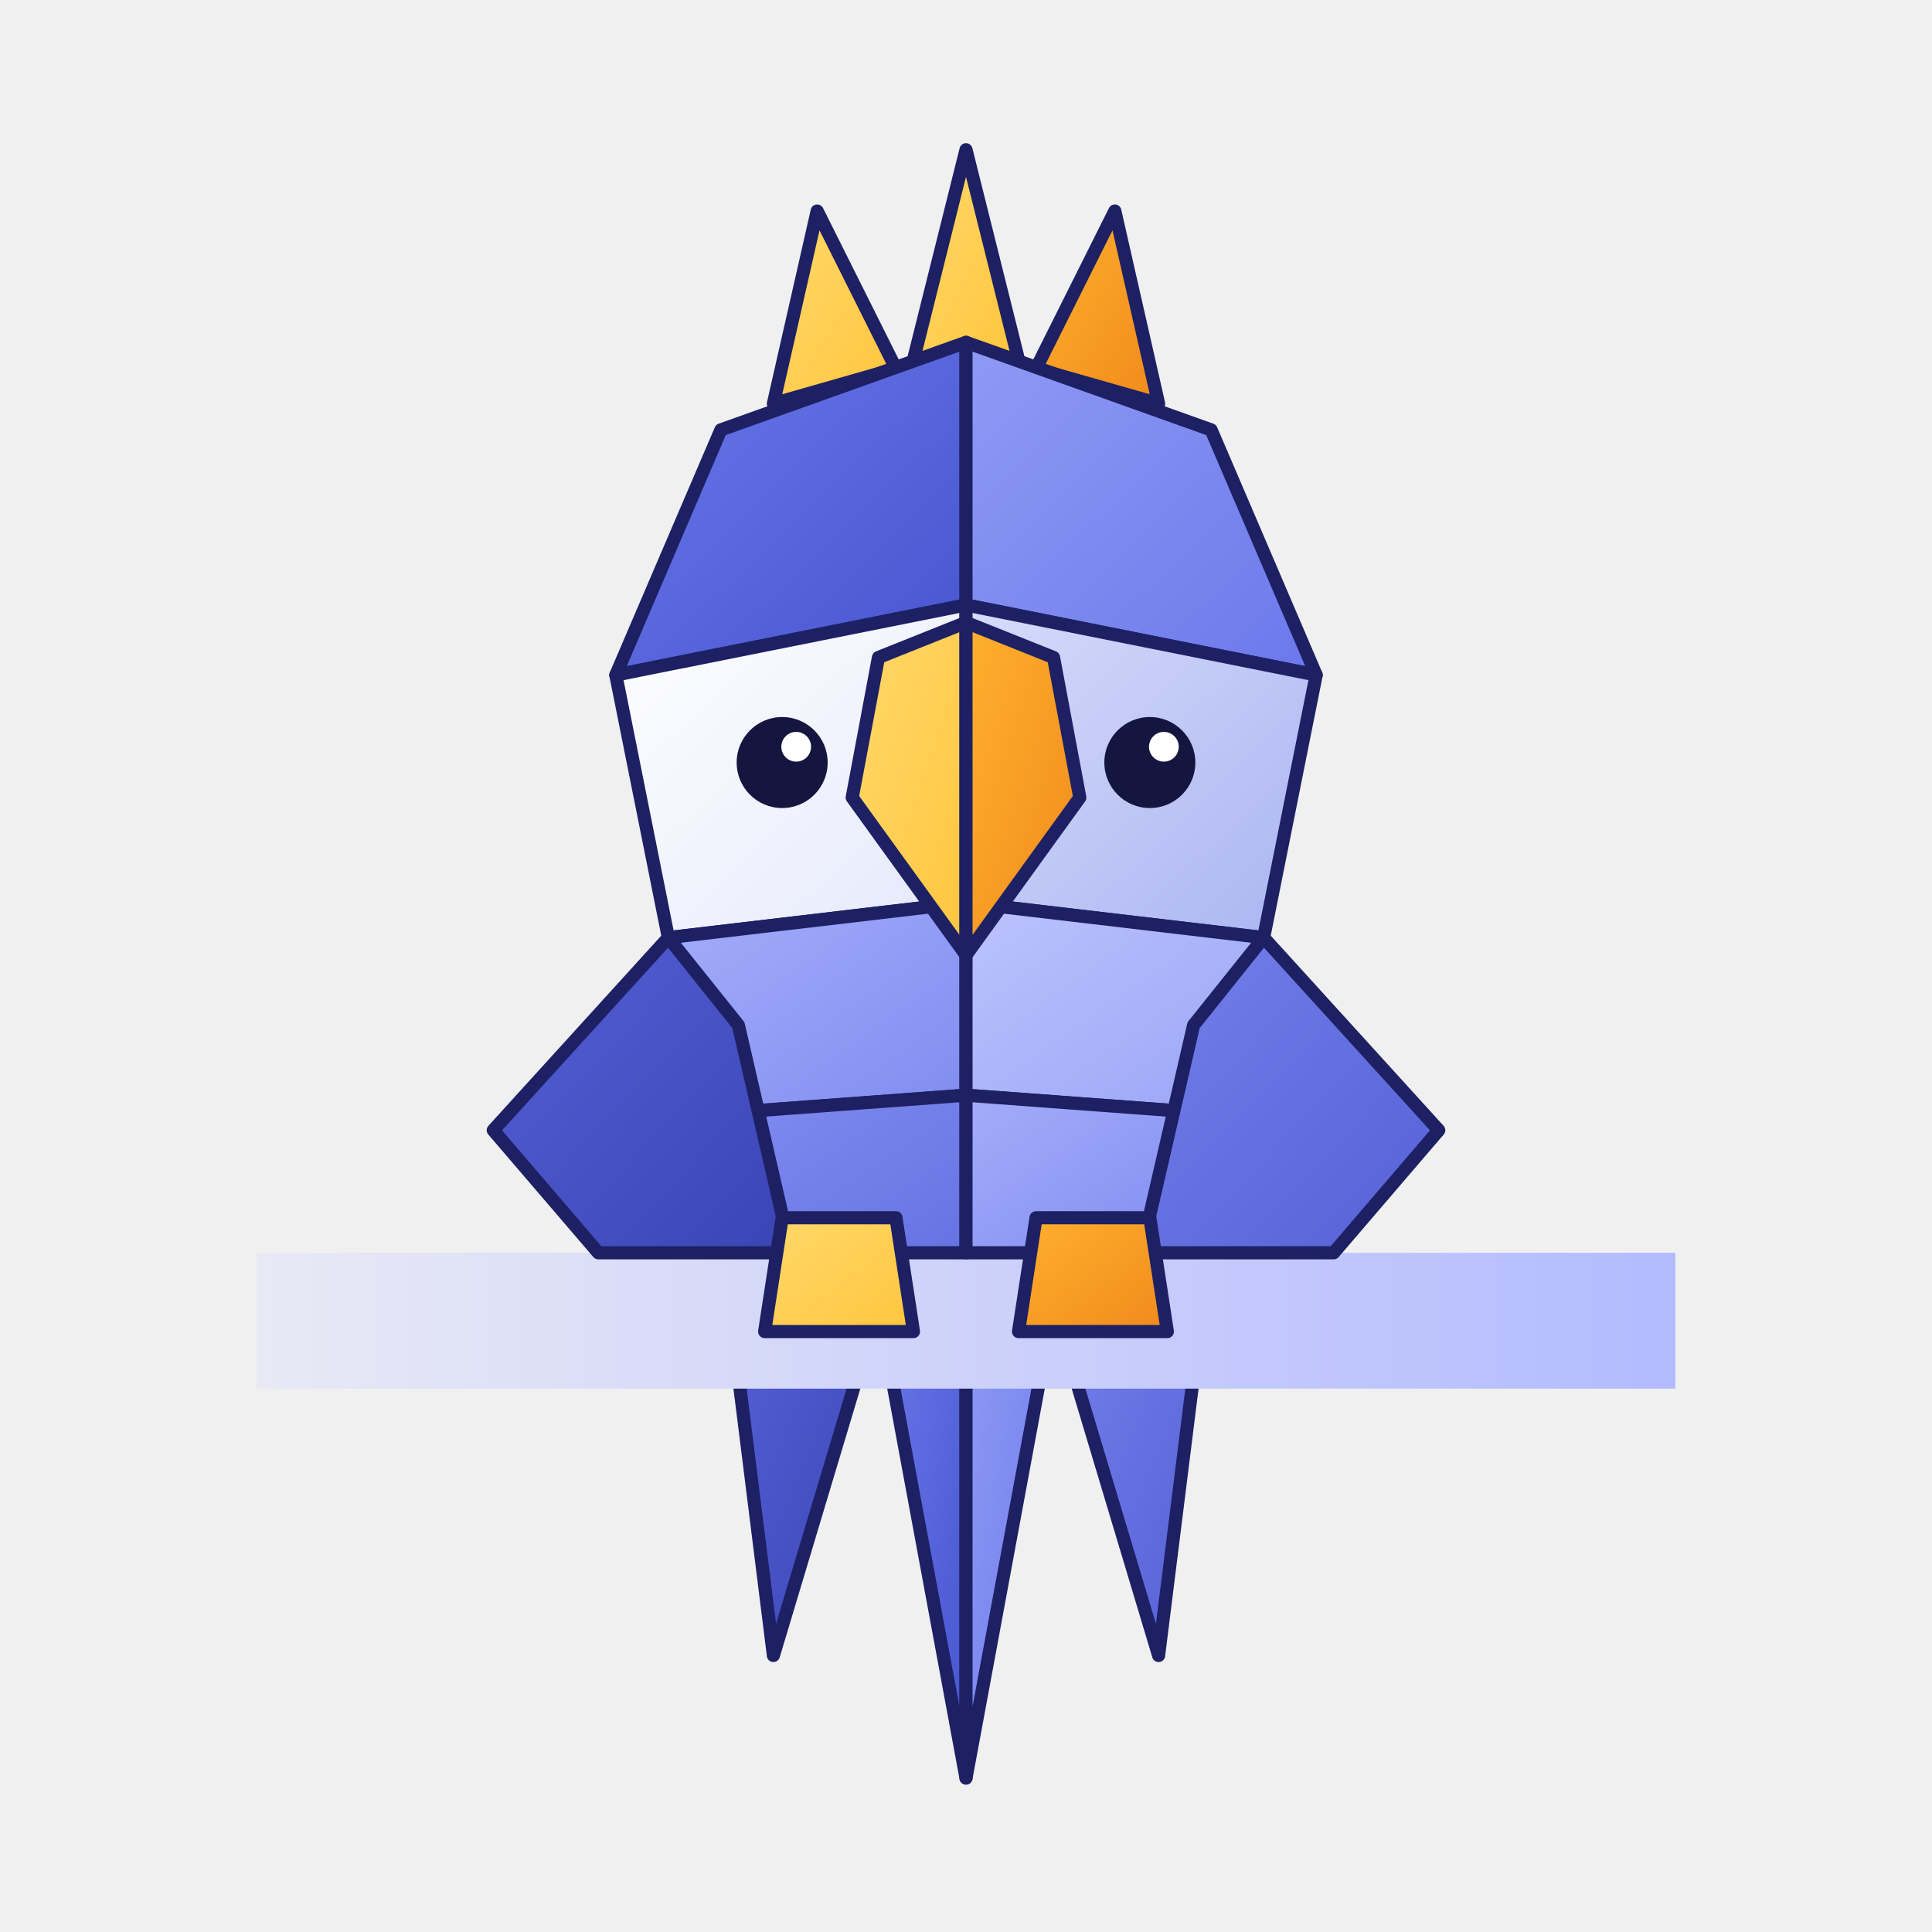
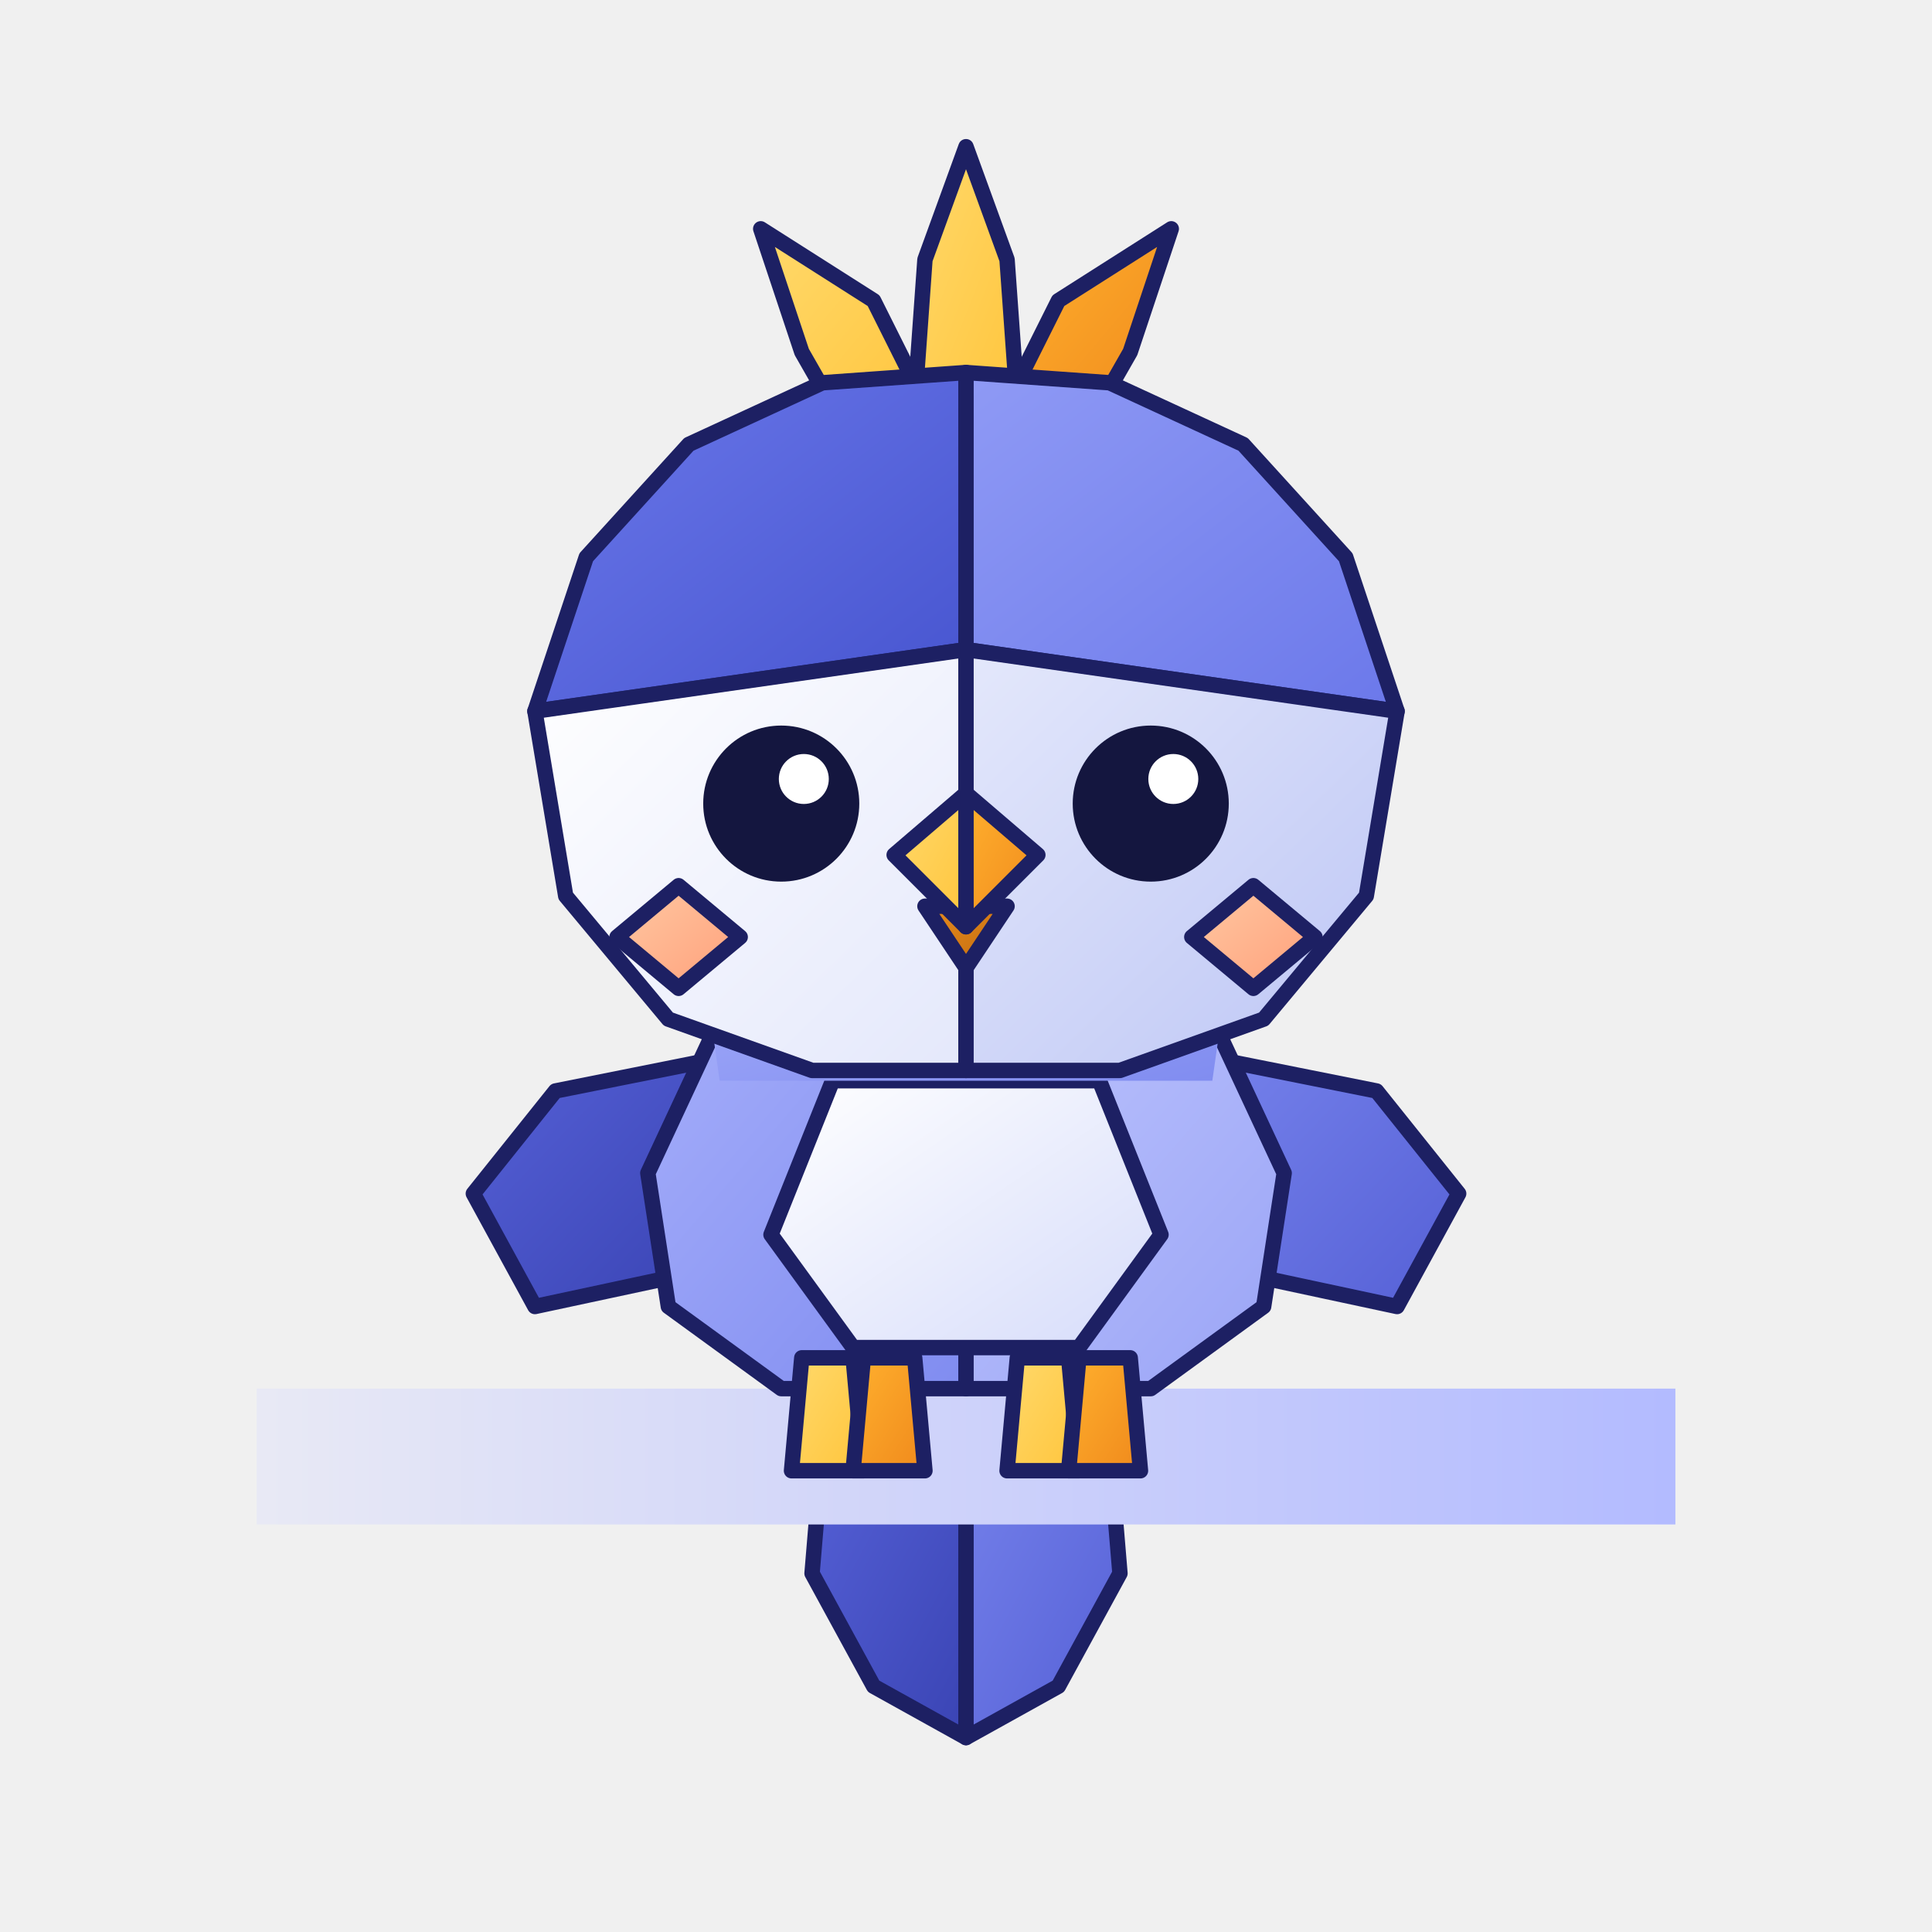
<svg xmlns="http://www.w3.org/2000/svg" width="256" height="256" viewBox="0 0 256 256" fill="none" role="img" aria-label="Shabd">
  <defs>
    <linearGradient id="j-ink" x1="0" y1="0" x2="1" y2="0">
      <stop stop-color="#e8e9f5" />
      <stop offset="1" stop-color="#b3bbff" />
    </linearGradient>
-     <linearGradient id="j-headL" x1="0" y1="0" x2="1" y2="1">
+     <linearGradient id="j-capL" x1="0" y1="0" x2="1" y2="1">
      <stop stop-color="#6b78ea" />
      <stop offset="1" stop-color="#4654cf" />
    </linearGradient>
-     <linearGradient id="j-headR" x1="0" y1="0" x2="1" y2="1">
+     <linearGradient id="j-capR" x1="0" y1="0" x2="1" y2="1">
      <stop stop-color="#8f9af5" />
      <stop offset="1" stop-color="#6b78ea" />
    </linearGradient>
    <linearGradient id="j-faceL" x1="0" y1="0" x2="1" y2="1">
      <stop stop-color="#ffffff" />
      <stop offset="1" stop-color="#e4e8fb" />
    </linearGradient>
    <linearGradient id="j-faceR" x1="0" y1="0" x2="1" y2="1">
-       <stop stop-color="#d6dcfa" />
-       <stop offset="1" stop-color="#aab4f2" />
+       <stop stop-color="#e4e8fb" />
+       <stop offset="1" stop-color="#bcc5f5" />
    </linearGradient>
-     <linearGradient id="j-chestUL" x1="0" y1="0" x2="1" y2="1">
+     <linearGradient id="j-blush" x1="0" y1="0" x2="1" y2="1">
+       <stop stop-color="#ffc9a3" />
+       <stop offset="1" stop-color="#ff9f7a" />
+     </linearGradient>
+     <linearGradient id="j-bodyL" x1="0" y1="0" x2="1" y2="1">
      <stop stop-color="#a4adfa" />
      <stop offset="1" stop-color="#808cf0" />
    </linearGradient>
-     <linearGradient id="j-chestUR" x1="0" y1="0" x2="1" y2="1">
+     <linearGradient id="j-bodyR" x1="0" y1="0" x2="1" y2="1">
      <stop stop-color="#bcc3fd" />
      <stop offset="1" stop-color="#9aa4f6" />
    </linearGradient>
-     <linearGradient id="j-chestLL" x1="0" y1="0" x2="1" y2="1">
-       <stop stop-color="#808cf0" />
-       <stop offset="1" stop-color="#6672e2" />
-     </linearGradient>
-     <linearGradient id="j-chestLR" x1="0" y1="0" x2="1" y2="1">
-       <stop stop-color="#a4adfa" />
-       <stop offset="1" stop-color="#808cf0" />
+     <linearGradient id="j-belly" x1="0" y1="0" x2="1" y2="1">
+       <stop stop-color="#ffffff" />
+       <stop offset="1" stop-color="#d6dcfa" />
    </linearGradient>
    <linearGradient id="j-wingL" x1="0" y1="0" x2="1" y2="1">
      <stop stop-color="#5560d6" />
      <stop offset="1" stop-color="#3a44b4" />
    </linearGradient>
    <linearGradient id="j-wingR" x1="0" y1="0" x2="1" y2="1">
      <stop stop-color="#7480ea" />
      <stop offset="1" stop-color="#5560d6" />
    </linearGradient>
-     <linearGradient id="j-goldL" x1="0" y1="0" x2="1" y2="1">
+     <linearGradient id="j-tailL" x1="0" y1="0" x2="1" y2="1">
+       <stop stop-color="#5560d6" />
+       <stop offset="1" stop-color="#3a44b4" />
+     </linearGradient>
+     <linearGradient id="j-tailR" x1="0" y1="0" x2="1" y2="1">
+       <stop stop-color="#7480ea" />
+       <stop offset="1" stop-color="#5560d6" />
+     </linearGradient>
+     <linearGradient id="j-tuftL" x1="0" y1="0" x2="1" y2="1">
      <stop stop-color="#ffd96b" />
      <stop offset="1" stop-color="#ffc53d" />
    </linearGradient>
-     <linearGradient id="j-goldR" x1="0" y1="0" x2="1" y2="1">
+     <linearGradient id="j-tuftR" x1="0" y1="0" x2="1" y2="1">
      <stop stop-color="#ffb02e" />
      <stop offset="1" stop-color="#f08a1c" />
    </linearGradient>
+     <linearGradient id="j-beakL" x1="0" y1="0" x2="1" y2="1">
+       <stop stop-color="#ffd96b" />
+       <stop offset="1" stop-color="#ffc53d" />
+     </linearGradient>
+     <linearGradient id="j-beakR" x1="0" y1="0" x2="1" y2="1">
+       <stop stop-color="#ffb02e" />
+       <stop offset="1" stop-color="#f08a1c" />
+     </linearGradient>
+     <linearGradient id="j-beakLow" x1="0" y1="0" x2="1" y2="1">
+       <stop stop-color="#e58a1e" />
+       <stop offset="1" stop-color="#c46d0e" />
+     </linearGradient>
+     <linearGradient id="j-footL" x1="0" y1="0" x2="1" y2="1">
+       <stop stop-color="#ffd96b" />
+       <stop offset="1" stop-color="#ffc53d" />
+     </linearGradient>
+     <linearGradient id="j-footR" x1="0" y1="0" x2="1" y2="1">
+       <stop stop-color="#ffb02e" />
+       <stop offset="1" stop-color="#f08a1c" />
+     </linearGradient>
+     <linearGradient id="j-say" x1="0" y1="0" x2="1" y2="1">
+       <stop stop-color="#ffd96b" />
+       <stop offset="1" stop-color="#ffc53d" />
+     </linearGradient>
  </defs>
-   <path d="M96.68 172.96L116.4 172.96L102.48 219.36Z" fill="url(#j-wingL)" stroke="#1d2063" stroke-width="1.74" stroke-linejoin="round" />
-   <path d="M159.32 172.96L139.6 172.96L153.52 219.36Z" fill="url(#j-wingR)" stroke="#1d2063" stroke-width="1.74" stroke-linejoin="round" />
-   <path d="M116.4 172.96L128 172.96L128 235.6Z" fill="url(#j-headL)" stroke="#1d2063" stroke-width="1.74" stroke-linejoin="round" />
-   <path d="M128 172.96L139.6 172.96L128 235.6Z" fill="url(#j-headR)" stroke="#1d2063" stroke-width="1.74" stroke-linejoin="round" />
-   <rect x="34" y="166" width="188" height="18" fill="url(#j-ink)" />
-   <path d="M118.72 48.84L108.28 27.96L102.48 53.48Z" fill="url(#j-goldL)" stroke="#1d2063" stroke-width="1.74" stroke-linejoin="round" />
-   <path d="M137.28 48.84L147.72 27.96L153.52 53.48Z" fill="url(#j-goldR)" stroke="#1d2063" stroke-width="1.74" stroke-linejoin="round" />
-   <path d="M121.04 47.68L128 19.84L134.96 47.68Z" fill="url(#j-goldL)" stroke="#1d2063" stroke-width="1.74" stroke-linejoin="round" />
-   <path d="M128 45.36L95.52 56.96L81.6 89.44L128 80.16Z" fill="url(#j-headL)" stroke="#1d2063" stroke-width="1.74" stroke-linejoin="round" />
-   <path d="M128 45.36L160.48 56.96L174.4 89.44L128 80.16Z" fill="url(#j-headR)" stroke="#1d2063" stroke-width="1.74" stroke-linejoin="round" />
-   <path d="M81.6 89.44L128 80.16L128 119.6L88.56 124.24Z" fill="url(#j-faceL)" stroke="#1d2063" stroke-width="1.74" stroke-linejoin="round" />
-   <path d="M174.4 89.44L128 80.16L128 119.6L167.44 124.24Z" fill="url(#j-faceR)" stroke="#1d2063" stroke-width="1.74" stroke-linejoin="round" />
-   <path d="M88.56 124.24L128 119.6L128 145.12L96.68 147.44Z" fill="url(#j-chestUL)" stroke="#1d2063" stroke-width="1.74" stroke-linejoin="round" />
-   <path d="M167.44 124.24L128 119.6L128 145.12L159.32 147.44Z" fill="url(#j-chestUR)" stroke="#1d2063" stroke-width="1.74" stroke-linejoin="round" />
-   <path d="M96.68 147.44L128 145.12L128 166L104.8 166Z" fill="url(#j-chestLL)" stroke="#1d2063" stroke-width="1.74" stroke-linejoin="round" />
-   <path d="M159.32 147.44L128 145.12L128 166L151.2 166Z" fill="url(#j-chestLR)" stroke="#1d2063" stroke-width="1.74" stroke-linejoin="round" />
-   <path d="M88.56 124.24L65.36 149.76L79.28 166L104.8 166L97.84 135.84Z" fill="url(#j-wingL)" stroke="#1d2063" stroke-width="1.74" stroke-linejoin="round" />
-   <path d="M167.44 124.24L190.64 149.76L176.72 166L151.2 166L158.16 135.84Z" fill="url(#j-wingR)" stroke="#1d2063" stroke-width="1.74" stroke-linejoin="round" />
-   <path d="M116.4 87.12L128 82.48L128 126.56L112.92 105.68Z" fill="url(#j-goldL)" stroke="#1d2063" stroke-width="1.74" stroke-linejoin="round" />
-   <path d="M128 82.48L139.6 87.12L143.08 105.68L128 126.56Z" fill="url(#j-goldR)" stroke="#1d2063" stroke-width="1.74" stroke-linejoin="round" />
-   <circle cx="103.64" cy="101.04" r="6.03" fill="#14163f" />
-   <circle cx="105.5" cy="98.95" r="1.97" fill="#ffffff" />
-   <circle cx="152.36" cy="101.04" r="6.03" fill="#14163f" />
-   <circle cx="154.22" cy="98.95" r="1.97" fill="#ffffff" />
-   <path d="M103.64 161.36L118.72 161.36L121.04 176.44L101.32 176.44Z" fill="url(#j-goldL)" stroke="#1d2063" stroke-width="1.74" stroke-linejoin="round" />
-   <path d="M152.36 161.36L137.28 161.36L134.96 176.44L154.68 176.44Z" fill="url(#j-goldR)" stroke="#1d2063" stroke-width="1.74" stroke-linejoin="round" />
+   <g class="sb-tail">
+     <path d="M108.96 192.16L128 192.16L128 230.24L115.76 223.44L107.6 208.48Z" fill="url(#j-tailL)" stroke="#1d2063" stroke-width="2.04" stroke-linejoin="round" />
+     <path d="M128 192.16L147.04 192.16L148.4 208.48L140.24 223.44L128 230.24Z" fill="url(#j-tailR)" stroke="#1d2063" stroke-width="2.04" stroke-linejoin="round" />
+   </g>
+   <rect x="34" y="184" width="188" height="18" fill="url(#j-ink)" />
+   <g>
+     <path class="sb-wing sb-wing-0" d="M94 140.48L73.6 144.56L62.72 158.16L70.88 173.12L89.92 169.04Z" fill="url(#j-wingL)" stroke="#1d2063" stroke-width="2.04" stroke-linejoin="round" />
+     <path class="sb-wing sb-wing-1" d="M162 140.48L182.4 144.56L193.28 158.16L185.12 173.12L166.08 169.04Z" fill="url(#j-wingR)" stroke="#1d2063" stroke-width="2.04" stroke-linejoin="round" />
+     <path d="M95.36 135.04L128 135.04L128 184L103.52 184L88.56 173.12L85.84 155.44Z" fill="url(#j-bodyL)" stroke="#1d2063" stroke-width="2.04" stroke-linejoin="round" />
+     <path d="M160.64 135.04L128 135.04L128 184L152.48 184L167.44 173.12L170.16 155.44Z" fill="url(#j-bodyR)" stroke="#1d2063" stroke-width="2.04" stroke-linejoin="round" />
+     <path d="M110.32 143.2L145.68 143.2L153.84 163.6L142.96 178.56L113.04 178.56L102.16 163.6Z" fill="url(#j-belly)" stroke="#1d2063" stroke-width="2.04" stroke-linejoin="round" />
+     <path d="M92.64 124.16L163.36 124.16L160.64 143.2L95.36 143.2Z" fill="url(#j-bodyL)" />
+   </g>
+   <g class="sb-head">
+     <path class="sb-tuft sb-tuft-0" d="M122.56 53.44L115.76 39.84L100.8 30.32L106.24 46.64L111.68 56.16Z" fill="url(#j-tuftL)" stroke="#1d2063" stroke-width="2.04" stroke-linejoin="round" />
+     <path class="sb-tuft sb-tuft-1" d="M133.44 53.44L140.24 39.84L155.2 30.32L149.76 46.64L144.32 56.16Z" fill="url(#j-tuftR)" stroke="#1d2063" stroke-width="2.04" stroke-linejoin="round" />
+     <path class="sb-tuft sb-tuft-2" d="M121.2 53.44L122.56 34.4L128 19.44L133.44 34.4L134.8 53.44Z" fill="url(#j-tuftL)" stroke="#1d2063" stroke-width="2.04" stroke-linejoin="round" />
+     <path d="M128 49.36L108.96 50.72L91.28 58.88L77.68 73.84L70.88 94.24L128 86.08Z" fill="url(#j-capL)" stroke="#1d2063" stroke-width="2.04" stroke-linejoin="round" />
+     <path d="M128 49.36L147.04 50.72L164.72 58.88L178.32 73.84L185.12 94.24L128 86.08Z" fill="url(#j-capR)" stroke="#1d2063" stroke-width="2.04" stroke-linejoin="round" />
+     <path d="M70.88 94.24L128 86.08L128 141.84L107.6 141.84L88.56 135.04L74.96 118.72Z" fill="url(#j-faceL)" stroke="#1d2063" stroke-width="2.04" stroke-linejoin="round" />
+     <path d="M185.12 94.24L128 86.08L128 141.84L148.4 141.84L167.44 135.04L181.04 118.72Z" fill="url(#j-faceR)" stroke="#1d2063" stroke-width="2.04" stroke-linejoin="round" />
+     <path d="M81.76 124.16L89.92 117.36L98.08 124.16L89.92 130.96Z" fill="url(#j-blush)" stroke="#1d2063" stroke-width="2.04" stroke-linejoin="round" />
+     <path d="M174.24 124.16L166.08 117.36L157.92 124.16L166.08 130.96Z" fill="url(#j-blush)" stroke="#1d2063" stroke-width="2.04" stroke-linejoin="round" />
+     <g class="sb-beak-lower">
+       <path d="M122.56 120.08L133.44 120.08L128 128.24Z" fill="url(#j-beakLow)" stroke="#1d2063" stroke-width="2.04" stroke-linejoin="round" />
+     </g>
+     <path d="M118.48 113.28L128 105.12L128 122.8Z" fill="url(#j-beakL)" stroke="#1d2063" stroke-width="2.04" stroke-linejoin="round" />
+     <path d="M128 105.12L137.52 113.28L128 122.8Z" fill="url(#j-beakR)" stroke="#1d2063" stroke-width="2.04" stroke-linejoin="round" />
+     <g class="sb-eye sb-eye-0">
+       <circle cx="103.52" cy="106.48" r="10.34" fill="#14163f" />
+       <circle cx="106.51" cy="103.22" r="3.31" fill="#ffffff" />
+     </g>
+     <g class="sb-eye sb-eye-1">
+       <circle cx="152.48" cy="106.48" r="10.34" fill="#14163f" />
+       <circle cx="155.47" cy="103.22" r="3.31" fill="#ffffff" />
+     </g>
+   </g>
+   <g>
+     <path d="M106.24 179.92L113.04 179.92L114.4 194.88L104.88 194.88Z" fill="url(#j-footL)" stroke="#1d2063" stroke-width="2.04" stroke-linejoin="round" />
+     <path d="M114.4 179.92L121.2 179.92L122.56 194.88L113.04 194.88Z" fill="url(#j-footR)" stroke="#1d2063" stroke-width="2.04" stroke-linejoin="round" />
+     <path d="M141.6 179.92L134.8 179.92L133.44 194.88L142.96 194.88Z" fill="url(#j-footL)" stroke="#1d2063" stroke-width="2.04" stroke-linejoin="round" />
+     <path d="M149.76 179.92L142.96 179.92L141.6 194.88L151.12 194.88Z" fill="url(#j-footR)" stroke="#1d2063" stroke-width="2.04" stroke-linejoin="round" />
+   </g>
</svg>
